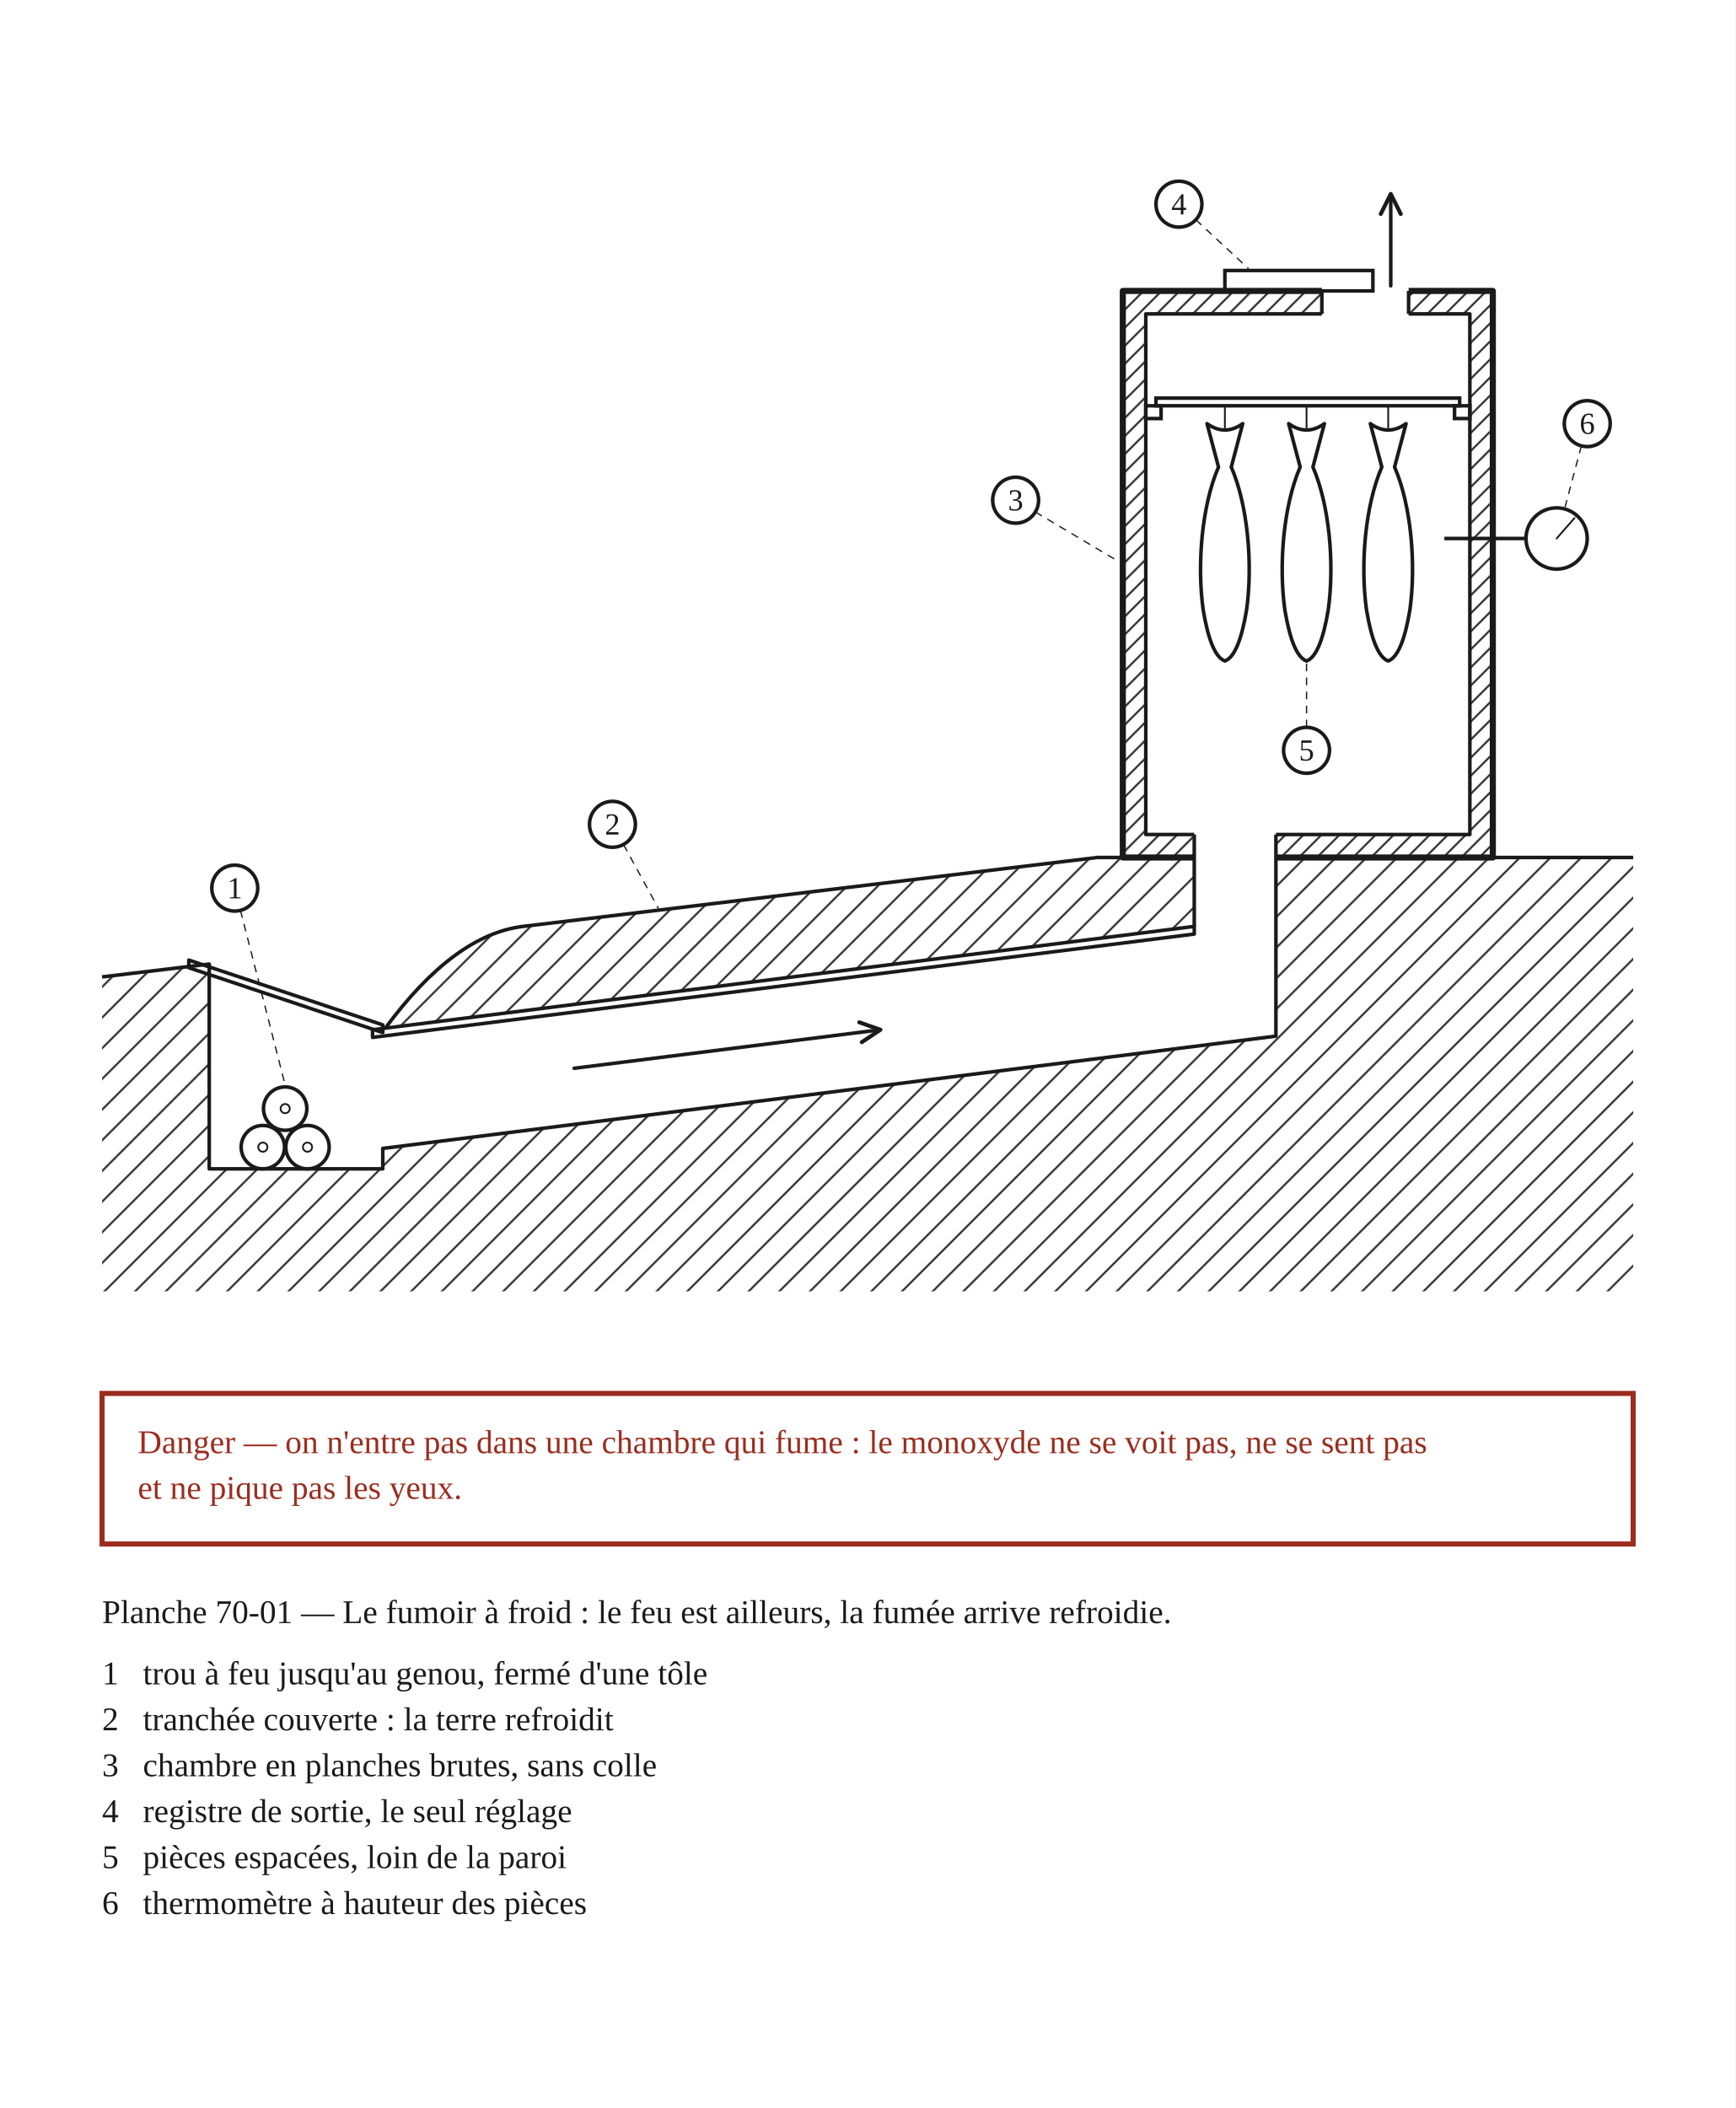
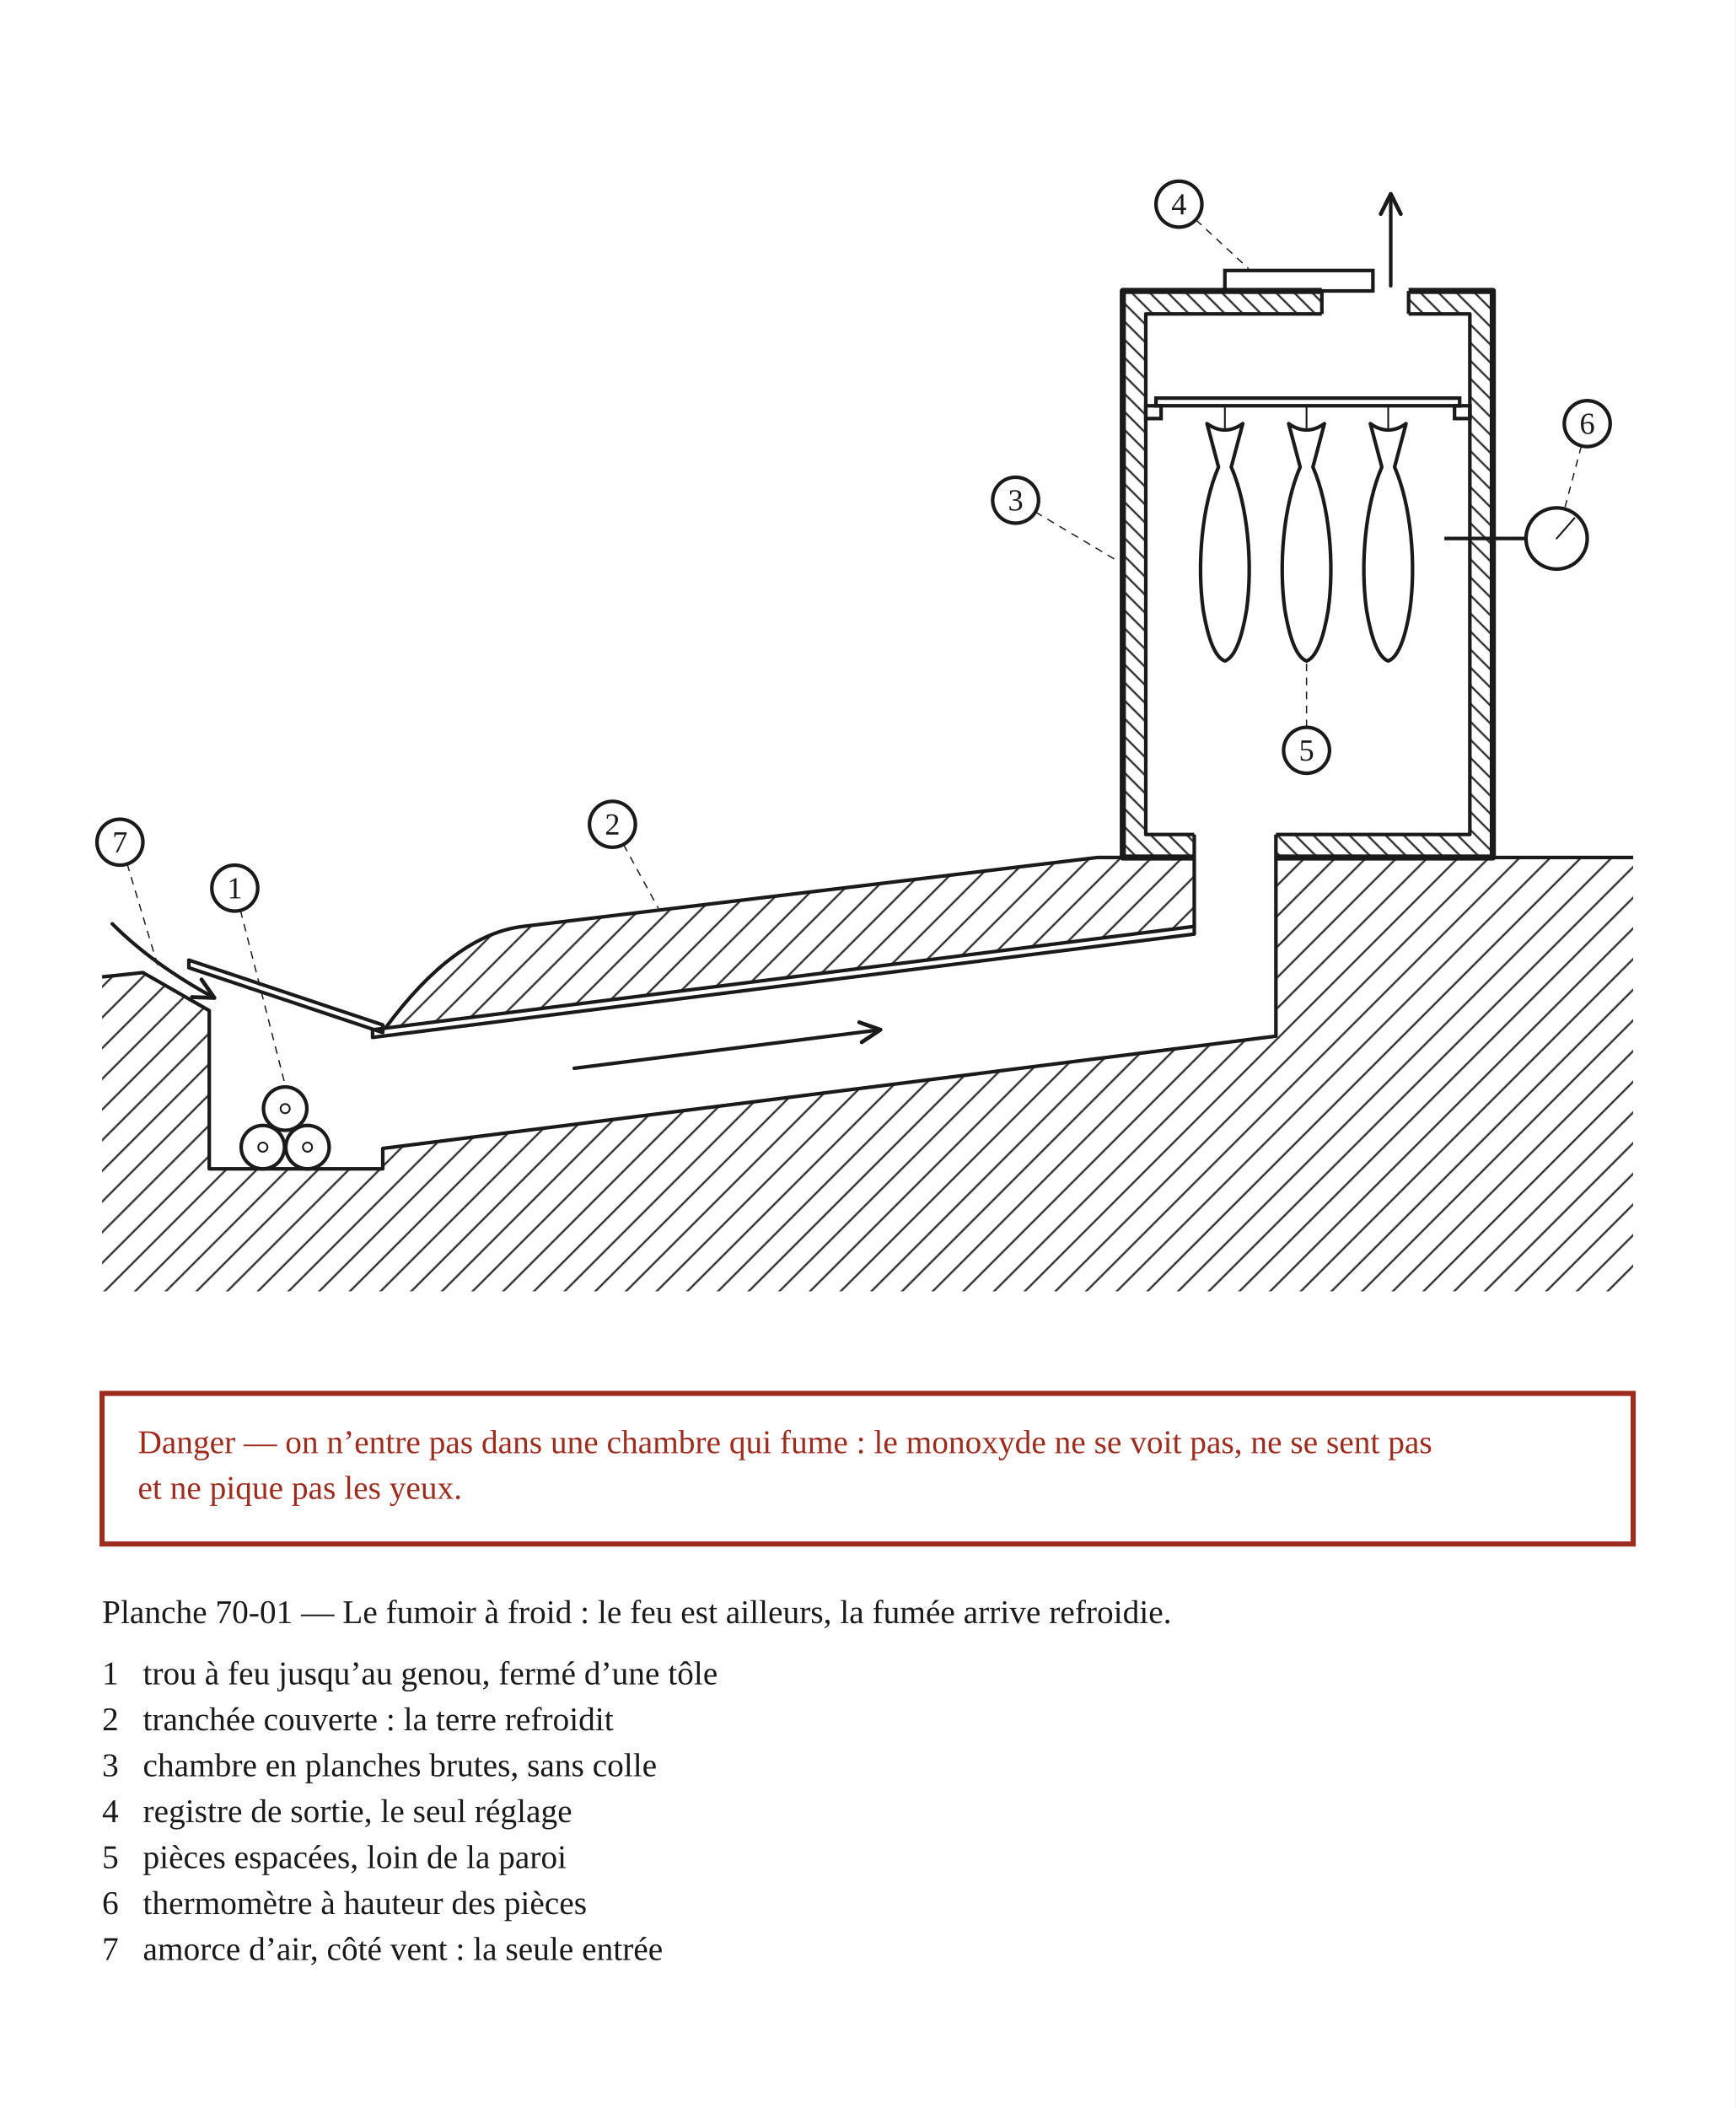
<svg xmlns="http://www.w3.org/2000/svg" width="680" height="826" viewBox="0 0 680 826" role="img">
  <defs>
    <marker id="fl" viewBox="0 0 10 10" refX="9" refY="5" markerWidth="7" markerHeight="7" orient="auto-start-reverse">
      <path d="M1 1 L9 5 L1 9" fill="none" stroke="#1A1A1A" stroke-width="1.6" stroke-linecap="round" stroke-linejoin="round" />
    </marker>
    <pattern id="hachure-terre" width="8.5" height="8.5" patternUnits="userSpaceOnUse" patternTransform="rotate(45)">
      <path d="M4.25 0 L4.25 8.5" fill="none" stroke="#1A1A1A" stroke-width="0.7" />
    </pattern>
-     <pattern id="hachure-bois" width="5" height="5" patternUnits="userSpaceOnUse" patternTransform="rotate(45)">
+     <pattern id="hachure-bois" width="5" height="5" patternUnits="userSpaceOnUse" patternTransform="rotate(-45)">
      <path d="M2.5 0 L2.5 5" fill="none" stroke="#1A1A1A" stroke-width="0.7" />
    </pattern>
  </defs>
  <rect x="0" y="0" width="680" height="826" fill="#FFFFFF" />
-   <path d="M40 506 L40 382.8 L82 377.76 L82 458 L150 458 L150 450 L500 406 L500 336 L640 336 L640 506 Z" fill="url(#hachure-terre)" stroke="none" />
+   <path d="M40 506 L40 382.8 L56 381.1 L82 396 L82 458 L150 458 L150 450 L500 406 L500 336 L640 336 L640 506 Z" fill="url(#hachure-terre)" stroke="none" />
  <path d="M151 402.87 Q178 366.24 205 363 L430 336 L468 336 L468 363 Z" fill="url(#hachure-terre)" stroke="none" />
  <path d="M518 114 L440 114 L440 336 L468 336 L468 327 L449 327 L449 123 L518 123 Z" fill="url(#hachure-bois)" stroke="none" />
  <path d="M552 114 L585 114 L585 336 L500 336 L500 327 L576 327 L576 123 L552 123 Z" fill="url(#hachure-bois)" stroke="none" />
  <path d="M518 114 L440 114 L440 336 L468 336" fill="none" stroke="#1A1A1A" stroke-width="2.4" stroke-linejoin="round" />
  <path d="M552 114 L585 114 L585 336 L500 336" fill="none" stroke="#1A1A1A" stroke-width="2.4" stroke-linejoin="round" />
-   <path d="M40 382.8 L82 377.76 L82 458 L150 458 L150 450 L500 406 L500 327" fill="none" stroke="#1A1A1A" stroke-width="1.4" stroke-linejoin="round" />
+   <path d="M40 382.8 L56 381.1 L82 396 L82 458 L150 458 L150 450 L500 406 L500 327" fill="none" stroke="#1A1A1A" stroke-width="1.4" stroke-linejoin="round" />
  <path d="M151 402.87 Q178 366.24 205 363 L430 336 L440 336" fill="none" stroke="#1A1A1A" stroke-width="1.4" stroke-linejoin="round" />
  <path d="M585 336 L640 336" fill="none" stroke="#1A1A1A" stroke-width="1.4" />
  <path d="M468 327 L468 363" fill="none" stroke="#1A1A1A" stroke-width="1.4" />
  <path d="M146 403.5 L468 363 L468 366 L146 406.5 Z" fill="none" stroke="#1A1A1A" stroke-width="1.4" stroke-linejoin="round" />
  <path d="M74 376.2 L150 401.6 L150 404.6 L74 379.2 Z" fill="none" stroke="#1A1A1A" stroke-width="1.4" stroke-linejoin="round" />
  <path d="M518 123 L449 123 L449 327 L468 327" fill="none" stroke="#1A1A1A" stroke-width="1.4" stroke-linejoin="round" />
  <path d="M552 123 L576 123 L576 327 L500 327" fill="none" stroke="#1A1A1A" stroke-width="1.4" stroke-linejoin="round" />
  <path d="M518 114 L518 123 M552 114 L552 123" fill="none" stroke="#1A1A1A" stroke-width="1.4" />
  <rect x="480" y="106" width="58" height="8" fill="none" stroke="#1A1A1A" stroke-width="1.4" />
  <path d="M545 112 L545 76" fill="none" stroke="#1A1A1A" stroke-width="1.4" stroke-linecap="round" marker-end="url(#fl)" />
  <rect x="449" y="159" width="6" height="5" fill="none" stroke="#1A1A1A" stroke-width="1.4" />
  <rect x="570" y="159" width="6" height="5" fill="none" stroke="#1A1A1A" stroke-width="1.4" />
  <rect x="453" y="156" width="119" height="3" fill="none" stroke="#1A1A1A" stroke-width="1.4" />
  <path d="M473 166 Q480 171 487 166 L482.5 183 C489 198 491 221 488.5 239 Q485.5 257 480 259 Q474.5 257 471.5 239 C469 221 471 198 477.5 183 Z" fill="none" stroke="#1A1A1A" stroke-width="1.4" stroke-linejoin="round" />
  <path d="M505 166 Q512 171 519 166 L514.5 183 C521 198 523 221 520.5 239 Q517.5 257 512 259 Q506.5 257 503.5 239 C501 221 503 198 509.5 183 Z" fill="none" stroke="#1A1A1A" stroke-width="1.4" stroke-linejoin="round" />
  <path d="M537 166 Q544 171 551 166 L546.5 183 C553 198 555 221 552.5 239 Q549.5 257 544 259 Q538.5 257 535.5 239 C533 221 535 198 541.5 183 Z" fill="none" stroke="#1A1A1A" stroke-width="1.4" stroke-linejoin="round" />
  <path d="M566 211 L598 211" fill="none" stroke="#1A1A1A" stroke-width="1.4" />
  <circle cx="610" cy="211" r="12" fill="#FFFFFF" stroke="#1A1A1A" stroke-width="1.4" />
  <circle cx="103" cy="449.5" r="8.5" fill="none" stroke="#1A1A1A" stroke-width="1.4" />
  <circle cx="120.5" cy="449.5" r="8.5" fill="none" stroke="#1A1A1A" stroke-width="1.4" />
  <circle cx="111.75" cy="434.4" r="8.5" fill="none" stroke="#1A1A1A" stroke-width="1.4" />
  <path d="M480 159 L480 167.8 M512 159 L512 167.8 M544 159 L544 167.8" fill="none" stroke="#1A1A1A" stroke-width="0.7" />
  <path d="M610 211 L617 203" fill="none" stroke="#1A1A1A" stroke-width="0.7" stroke-linecap="round" />
  <circle cx="103" cy="449.5" r="1.8" fill="none" stroke="#1A1A1A" stroke-width="0.7" />
  <circle cx="120.5" cy="449.5" r="1.8" fill="none" stroke="#1A1A1A" stroke-width="0.7" />
  <circle cx="111.75" cy="434.4" r="1.8" fill="none" stroke="#1A1A1A" stroke-width="0.7" />
  <path d="M225 418.6 L345 403.5" fill="none" stroke="#1A1A1A" stroke-width="1.4" stroke-linecap="round" marker-end="url(#fl)" />
  <line x1="94.23" y1="356.72" x2="111.75" y2="425.2" fill="none" stroke="#1A1A1A" stroke-width="0.5" stroke-dasharray="3 2.5" />
  <circle cx="92" cy="348" r="9" fill="#FFFFFF" stroke="#1A1A1A" stroke-width="1.4" />
  <text x="92" y="352" text-anchor="middle" font-family="Georgia, 'Times New Roman', serif" font-size="12" fill="#1A1A1A">1</text>
  <line x1="244.32" y1="330.9" x2="258" y2="355.93" fill="none" stroke="#1A1A1A" stroke-width="0.5" stroke-dasharray="3 2.5" />
  <circle cx="240" cy="323" r="9" fill="#FFFFFF" stroke="#1A1A1A" stroke-width="1.4" />
  <text x="240" y="327" text-anchor="middle" font-family="Georgia, 'Times New Roman', serif" font-size="12" fill="#1A1A1A">2</text>
  <line x1="405.7" y1="200.6" x2="438.8" y2="220.3" fill="none" stroke="#1A1A1A" stroke-width="0.5" stroke-dasharray="3 2.5" />
  <circle cx="398" cy="196" r="9" fill="#FFFFFF" stroke="#1A1A1A" stroke-width="1.4" />
  <text x="398" y="200" text-anchor="middle" font-family="Georgia, 'Times New Roman', serif" font-size="12" fill="#1A1A1A">3</text>
  <line x1="468.6" y1="86.1" x2="489.3" y2="105.3" fill="none" stroke="#1A1A1A" stroke-width="0.5" stroke-dasharray="3 2.5" />
  <circle cx="462" cy="80" r="9" fill="#FFFFFF" stroke="#1A1A1A" stroke-width="1.4" />
  <text x="462" y="84" text-anchor="middle" font-family="Georgia, 'Times New Roman', serif" font-size="12" fill="#1A1A1A">4</text>
  <line x1="512" y1="285" x2="512" y2="259.8" fill="none" stroke="#1A1A1A" stroke-width="0.5" stroke-dasharray="3 2.5" />
  <circle cx="512" cy="294" r="9" fill="#FFFFFF" stroke="#1A1A1A" stroke-width="1.4" />
  <text x="512" y="298" text-anchor="middle" font-family="Georgia, 'Times New Roman', serif" font-size="12" fill="#1A1A1A">5</text>
  <line x1="619.7" y1="174.7" x2="613.3" y2="198.7" fill="none" stroke="#1A1A1A" stroke-width="0.5" stroke-dasharray="3 2.5" />
  <circle cx="622" cy="166" r="9" fill="#FFFFFF" stroke="#1A1A1A" stroke-width="1.4" />
  <text x="622" y="170" text-anchor="middle" font-family="Georgia, 'Times New Roman', serif" font-size="12" fill="#1A1A1A">6</text>
+   <path d="M44 362 Q60 378 84 391" fill="none" stroke="#1A1A1A" stroke-width="1.4" stroke-linecap="round" marker-end="url(#fl)" />
+   <line x1="49.8" y1="338.4" x2="62" y2="379" fill="none" stroke="#1A1A1A" stroke-width="0.5" stroke-dasharray="3 2.5" />
+   <circle cx="47" cy="330" r="9" fill="#FFFFFF" stroke="#1A1A1A" stroke-width="1.4" />
+   <text x="47" y="334" text-anchor="middle" font-family="Georgia, 'Times New Roman', serif" font-size="12" fill="#1A1A1A">7</text>
  <rect x="40" y="546" width="600" height="59" fill="none" stroke="#9B2C1E" stroke-width="2" />
-   <text x="54" y="569.4" font-family="Georgia, 'Times New Roman', serif" font-size="13" fill="#9B2C1E">Danger — on n'entre pas dans une chambre qui fume : le monoxyde ne se voit pas, ne se sent pas</text>
+   <text x="54" y="569.4" font-family="Georgia, 'Times New Roman', serif" font-size="13" fill="#9B2C1E">Danger — on n’entre pas dans une chambre qui fume : le monoxyde ne se voit pas, ne se sent pas</text>
  <text x="54" y="587.3" font-family="Georgia, 'Times New Roman', serif" font-size="13" fill="#9B2C1E">et ne pique pas les yeux.</text>
  <text x="40" y="636" font-family="Georgia, 'Times New Roman', serif" font-size="13" fill="#1A1A1A">Planche 70-01 — Le fumoir à froid : le feu est ailleurs, la fumée arrive refroidie.</text>
  <text x="40" y="660" font-family="Georgia, 'Times New Roman', serif" font-size="13" fill="#1A1A1A">1</text>
-   <text x="56" y="660" font-family="Georgia, 'Times New Roman', serif" font-size="13" fill="#1A1A1A">trou à feu jusqu'au genou, fermé d'une tôle</text>
+   <text x="56" y="660" font-family="Georgia, 'Times New Roman', serif" font-size="13" fill="#1A1A1A">trou à feu jusqu’au genou, fermé d’une tôle</text>
  <text x="40" y="678" font-family="Georgia, 'Times New Roman', serif" font-size="13" fill="#1A1A1A">2</text>
  <text x="56" y="678" font-family="Georgia, 'Times New Roman', serif" font-size="13" fill="#1A1A1A">tranchée couverte : la terre refroidit</text>
  <text x="40" y="696" font-family="Georgia, 'Times New Roman', serif" font-size="13" fill="#1A1A1A">3</text>
  <text x="56" y="696" font-family="Georgia, 'Times New Roman', serif" font-size="13" fill="#1A1A1A">chambre en planches brutes, sans colle</text>
  <text x="40" y="714" font-family="Georgia, 'Times New Roman', serif" font-size="13" fill="#1A1A1A">4</text>
  <text x="56" y="714" font-family="Georgia, 'Times New Roman', serif" font-size="13" fill="#1A1A1A">registre de sortie, le seul réglage</text>
  <text x="40" y="732" font-family="Georgia, 'Times New Roman', serif" font-size="13" fill="#1A1A1A">5</text>
  <text x="56" y="732" font-family="Georgia, 'Times New Roman', serif" font-size="13" fill="#1A1A1A">pièces espacées, loin de la paroi</text>
  <text x="40" y="750" font-family="Georgia, 'Times New Roman', serif" font-size="13" fill="#1A1A1A">6</text>
  <text x="56" y="750" font-family="Georgia, 'Times New Roman', serif" font-size="13" fill="#1A1A1A">thermomètre à hauteur des pièces</text>
+   <text x="40" y="768" font-family="Georgia, 'Times New Roman', serif" font-size="13" fill="#1A1A1A">7</text>
+   <text x="56" y="768" font-family="Georgia, 'Times New Roman', serif" font-size="13" fill="#1A1A1A">amorce d’air, côté vent : la seule entrée</text>
</svg>
